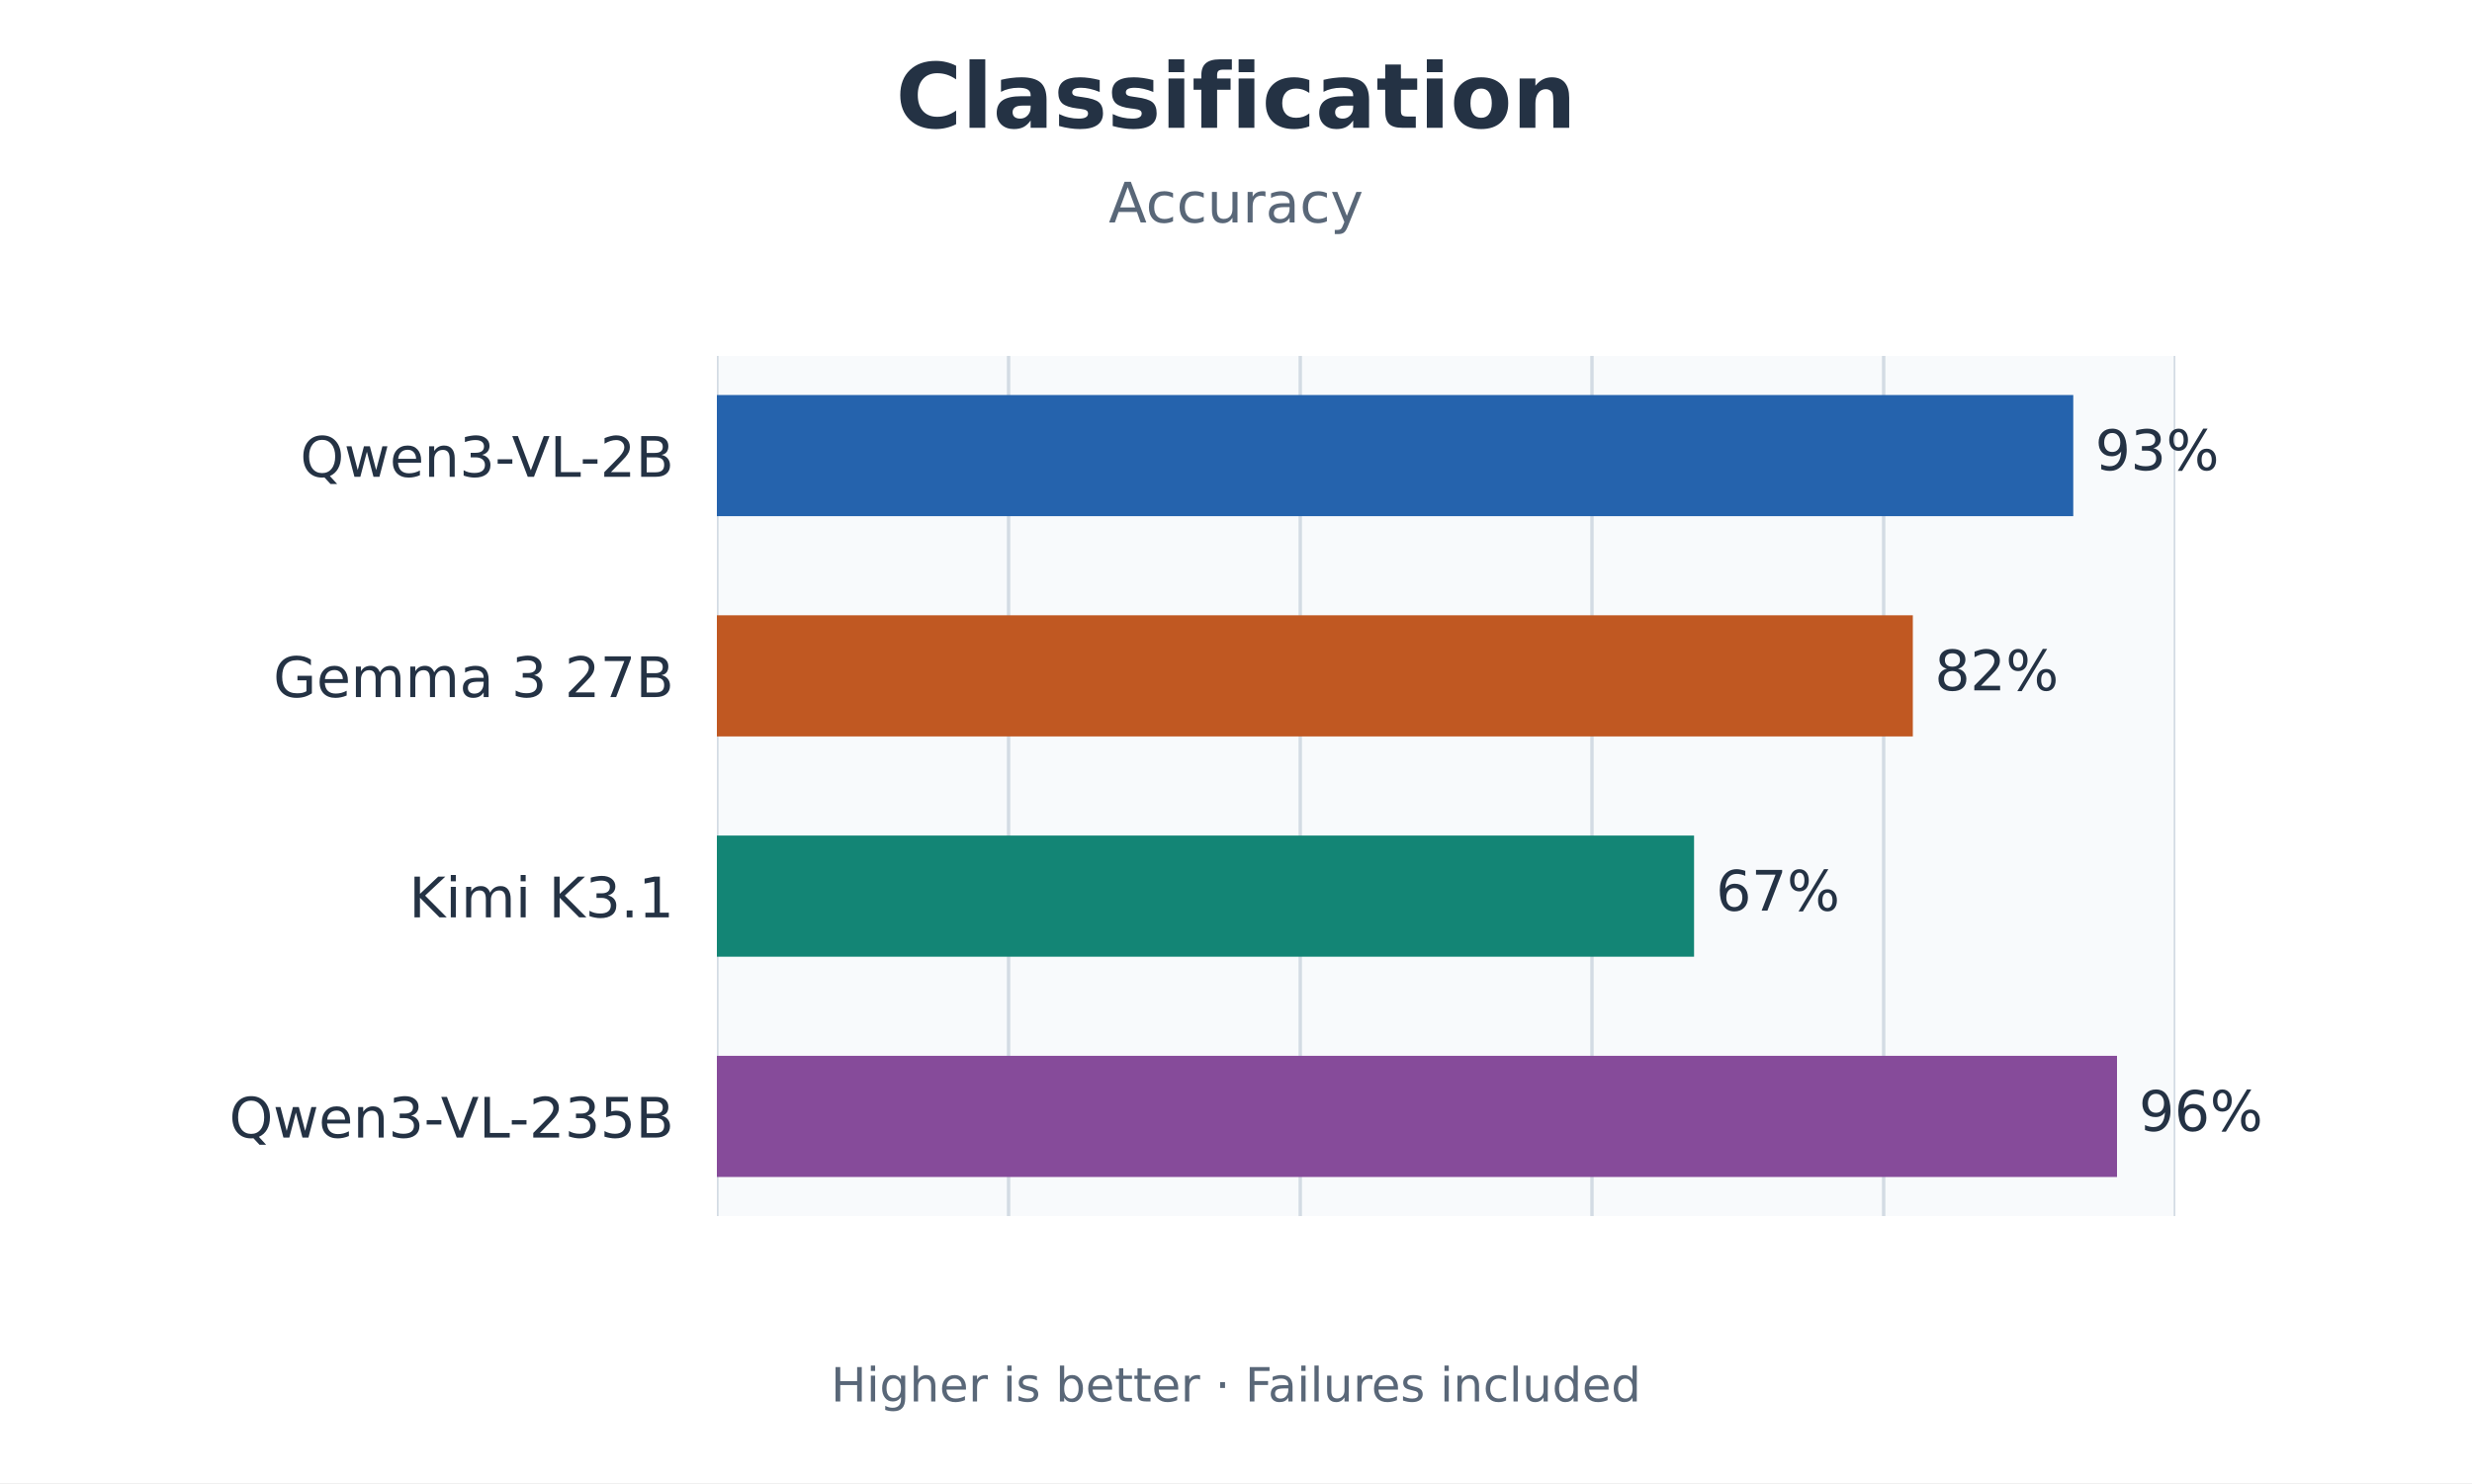
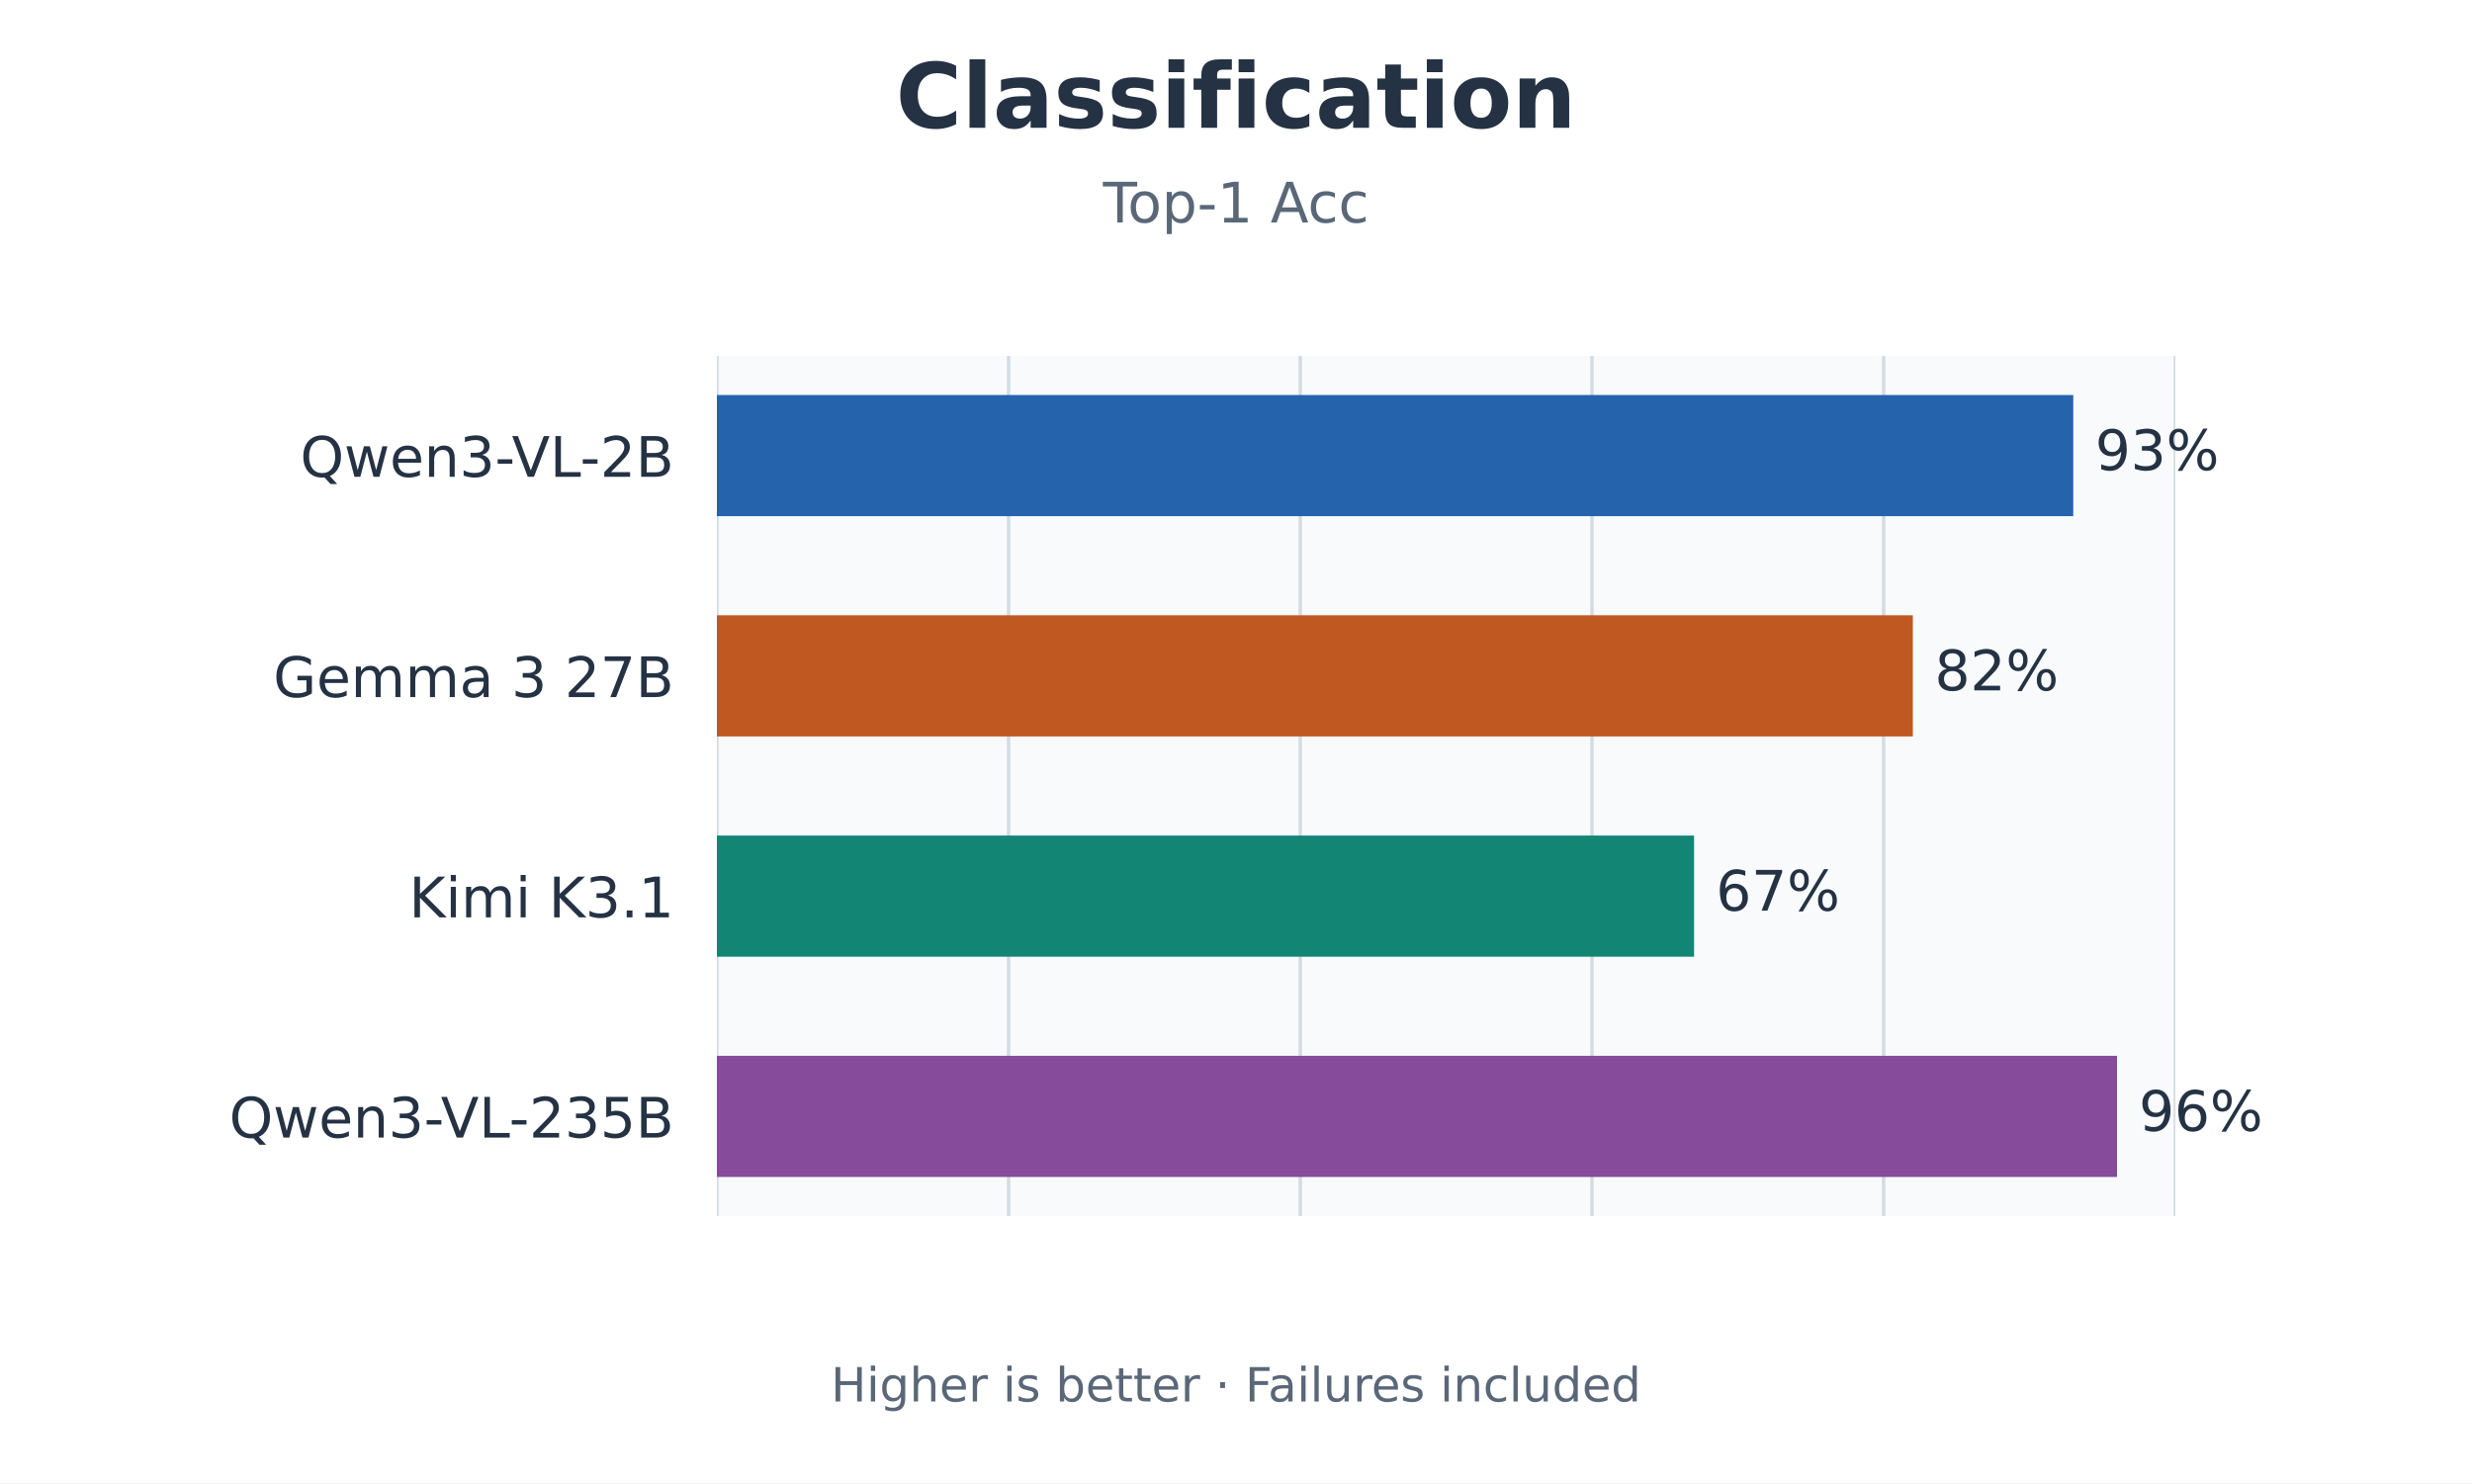
<svg xmlns="http://www.w3.org/2000/svg" width="576pt" height="345.6pt" viewBox="0 0 576 345.6" version="1.1">
  <defs>
    <style type="text/css">*{stroke-linejoin: round; stroke-linecap: butt}</style>
  </defs>
  <g id="figure_1">
    <g id="patch_1">
      <path d="M 0 345.6  L 576 345.6  L 576 0  L 0 0  z " style="fill: #ffffff" />
    </g>
    <g id="axes_1">
      <g id="patch_2">
        <path d="M 167.04 283.392  L 506.88 283.392  L 506.88 82.944  L 167.04 82.944  z " style="fill: #f8fafc" />
      </g>
      <g id="matplotlib.axis_1">
        <g id="xtick_1">
          <g id="line2d_1">
            <path d="M 167.04 283.392  L 167.04 82.944  " clip-path="url(#p53d1facaa8)" style="fill: none; stroke: #d3dbe4; stroke-width: 0.8; stroke-linecap: square" />
          </g>
          <g id="line2d_2" />
        </g>
        <g id="xtick_2">
          <g id="line2d_3">
            <path d="M 235.008 283.392  L 235.008 82.944  " clip-path="url(#p53d1facaa8)" style="fill: none; stroke: #d3dbe4; stroke-width: 0.8; stroke-linecap: square" />
          </g>
          <g id="line2d_4" />
        </g>
        <g id="xtick_3">
          <g id="line2d_5">
            <path d="M 302.976 283.392  L 302.976 82.944  " clip-path="url(#p53d1facaa8)" style="fill: none; stroke: #d3dbe4; stroke-width: 0.8; stroke-linecap: square" />
          </g>
          <g id="line2d_6" />
        </g>
        <g id="xtick_4">
          <g id="line2d_7">
            <path d="M 370.944 283.392  L 370.944 82.944  " clip-path="url(#p53d1facaa8)" style="fill: none; stroke: #d3dbe4; stroke-width: 0.8; stroke-linecap: square" />
          </g>
          <g id="line2d_8" />
        </g>
        <g id="xtick_5">
          <g id="line2d_9">
            <path d="M 438.912 283.392  L 438.912 82.944  " clip-path="url(#p53d1facaa8)" style="fill: none; stroke: #d3dbe4; stroke-width: 0.8; stroke-linecap: square" />
          </g>
          <g id="line2d_10" />
        </g>
        <g id="xtick_6">
          <g id="line2d_11">
            <path d="M 506.88 283.392  L 506.88 82.944  " clip-path="url(#p53d1facaa8)" style="fill: none; stroke: #d3dbe4; stroke-width: 0.8; stroke-linecap: square" />
          </g>
          <g id="line2d_12" />
        </g>
      </g>
      <g id="matplotlib.axis_2">
        <g id="ytick_1">
          <g id="line2d_13" />
          <g id="text_1">
            <text style="font-size: 13px; font-family: 'DejaVu Sans'; text-anchor: end; fill: #243244" x="157.04" y="111.11" transform="rotate(-0 157.04 111.1098)">Qwen3-VL-2B</text>
          </g>
        </g>
        <g id="ytick_2">
          <g id="line2d_14" />
          <g id="text_2">
            <text style="font-size: 13px; font-family: 'DejaVu Sans'; text-anchor: end; fill: #243244" x="157.04" y="162.441" transform="rotate(-0 157.04 162.4409)">Gemma 3 27B</text>
          </g>
        </g>
        <g id="ytick_3">
          <g id="line2d_15" />
          <g id="text_3">
            <text style="font-size: 13px; font-family: 'DejaVu Sans'; text-anchor: end; fill: #243244" x="157.04" y="213.773" transform="rotate(-0 157.04 213.7725)">Kimi K3.1</text>
          </g>
        </g>
        <g id="ytick_4">
          <g id="line2d_16" />
          <g id="text_4">
            <text style="font-size: 13px; font-family: 'DejaVu Sans'; text-anchor: end; fill: #243244" x="157.04" y="265.103" transform="rotate(-0 157.04 265.1031)">Qwen3-VL-235B</text>
          </g>
        </g>
      </g>
      <g id="patch_3">
        <path d="M 167.04 92.055  L 483.091 92.055  L 483.091 120.287  L 167.04 120.287  z " clip-path="url(#p53d1facaa8)" style="fill: #2563ad" />
      </g>
      <g id="patch_4">
        <path d="M 167.04 143.386  L 445.709 143.386  L 445.709 171.618  L 167.04 171.618  z " clip-path="url(#p53d1facaa8)" style="fill: #c05822" />
      </g>
      <g id="patch_5">
        <path d="M 167.04 194.718  L 394.733 194.718  L 394.733 222.95  L 167.04 222.95  z " clip-path="url(#p53d1facaa8)" style="fill: #138575" />
      </g>
      <g id="patch_6">
        <path d="M 167.04 246.049  L 493.286 246.049  L 493.286 274.281  L 167.04 274.281  z " clip-path="url(#p53d1facaa8)" style="fill: #864b9a" />
      </g>
      <g id="text_5">
        <text style="font-size: 13px; font-family: 'DejaVu Sans'; text-anchor: start; fill: #243244" x="488.189" y="109.548" transform="rotate(-0 488.1888 109.5483)">93%</text>
      </g>
      <g id="text_6">
        <text style="font-size: 13px; font-family: 'DejaVu Sans'; text-anchor: start; fill: #243244" x="450.806" y="160.879" transform="rotate(-0 450.8064 160.8794)">82%</text>
      </g>
      <g id="text_7">
        <text style="font-size: 13px; font-family: 'DejaVu Sans'; text-anchor: start; fill: #243244" x="399.83" y="212.211" transform="rotate(-0 399.8304 212.2105)">67%</text>
      </g>
      <g id="text_8">
        <text style="font-size: 13px; font-family: 'DejaVu Sans'; text-anchor: start; fill: #243244" x="498.384" y="263.542" transform="rotate(-0 498.384 263.5416)">96%</text>
      </g>
    </g>
    <g id="text_9">
      <text style="font-weight: 700; font-size: 21px; font-family: 'DejaVu Sans'; text-anchor: middle; fill: #243244" x="288" y="29.781" transform="rotate(-0 288 29.78072)">Classification</text>
    </g>
    <g id="text_10">
-       <text style="font-size: 13px; font-family: 'DejaVu Sans'; text-anchor: middle; fill: #596778" x="288" y="51.84" transform="rotate(-0 288 51.84)">Accuracy</text>
+       <text style="font-size: 13px; font-family: 'DejaVu Sans'; text-anchor: middle; fill: #596778" x="288" y="51.84" transform="rotate(-0 288 51.84)">Top-1 Acc</text>
    </g>
    <g id="text_11">
      <text style="font-size: 11px; font-family: 'DejaVu Sans'; text-anchor: middle; fill: #596778" x="288" y="326.592" transform="rotate(-0 288 326.592)">Higher is better · Failures included</text>
    </g>
  </g>
  <defs>
    <clipPath id="p53d1facaa8">
      <rect x="167.04" y="82.944" width="339.84" height="200.448" />
    </clipPath>
  </defs>
</svg>
